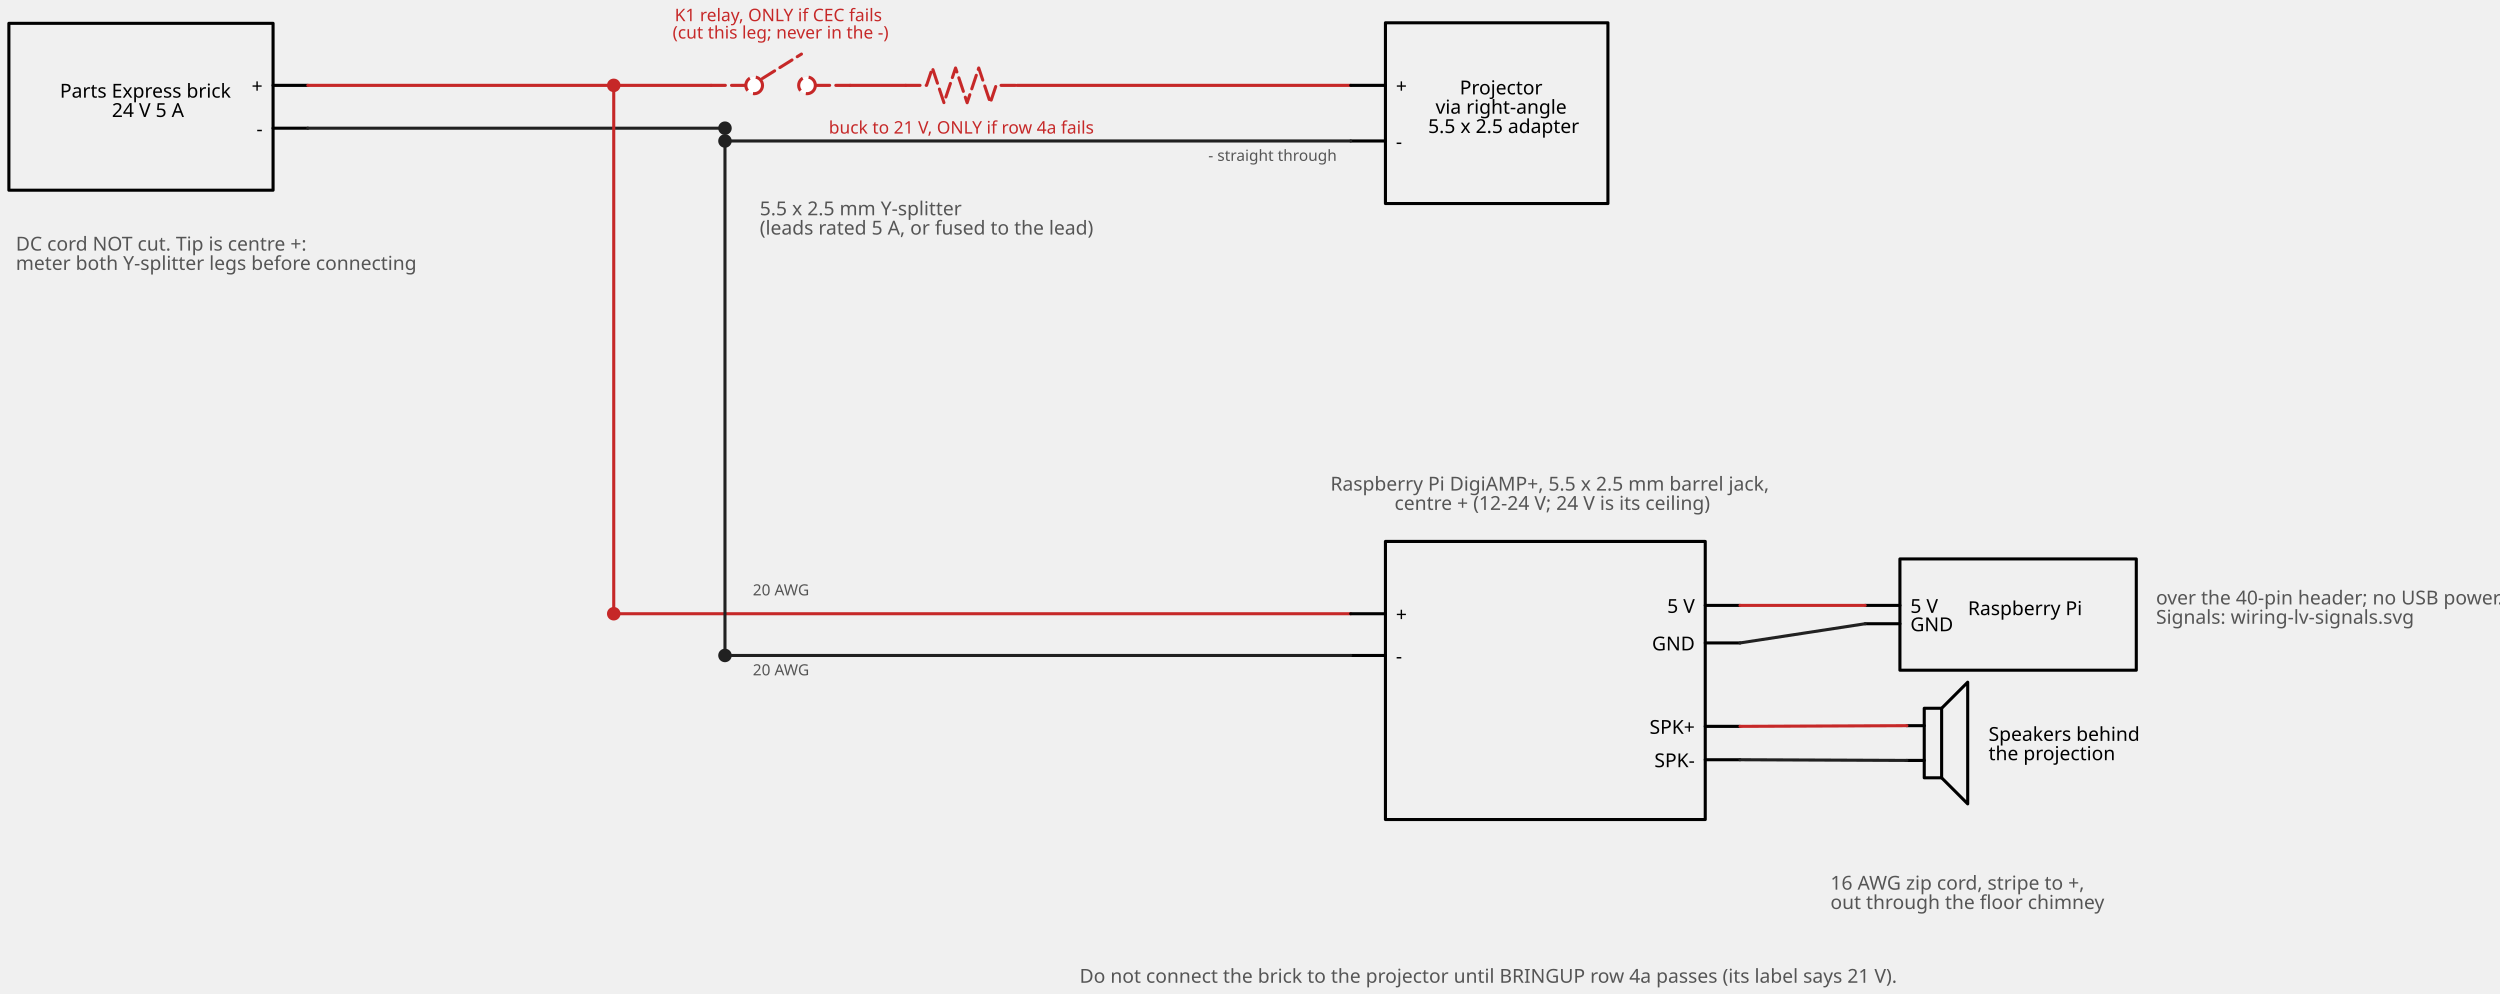
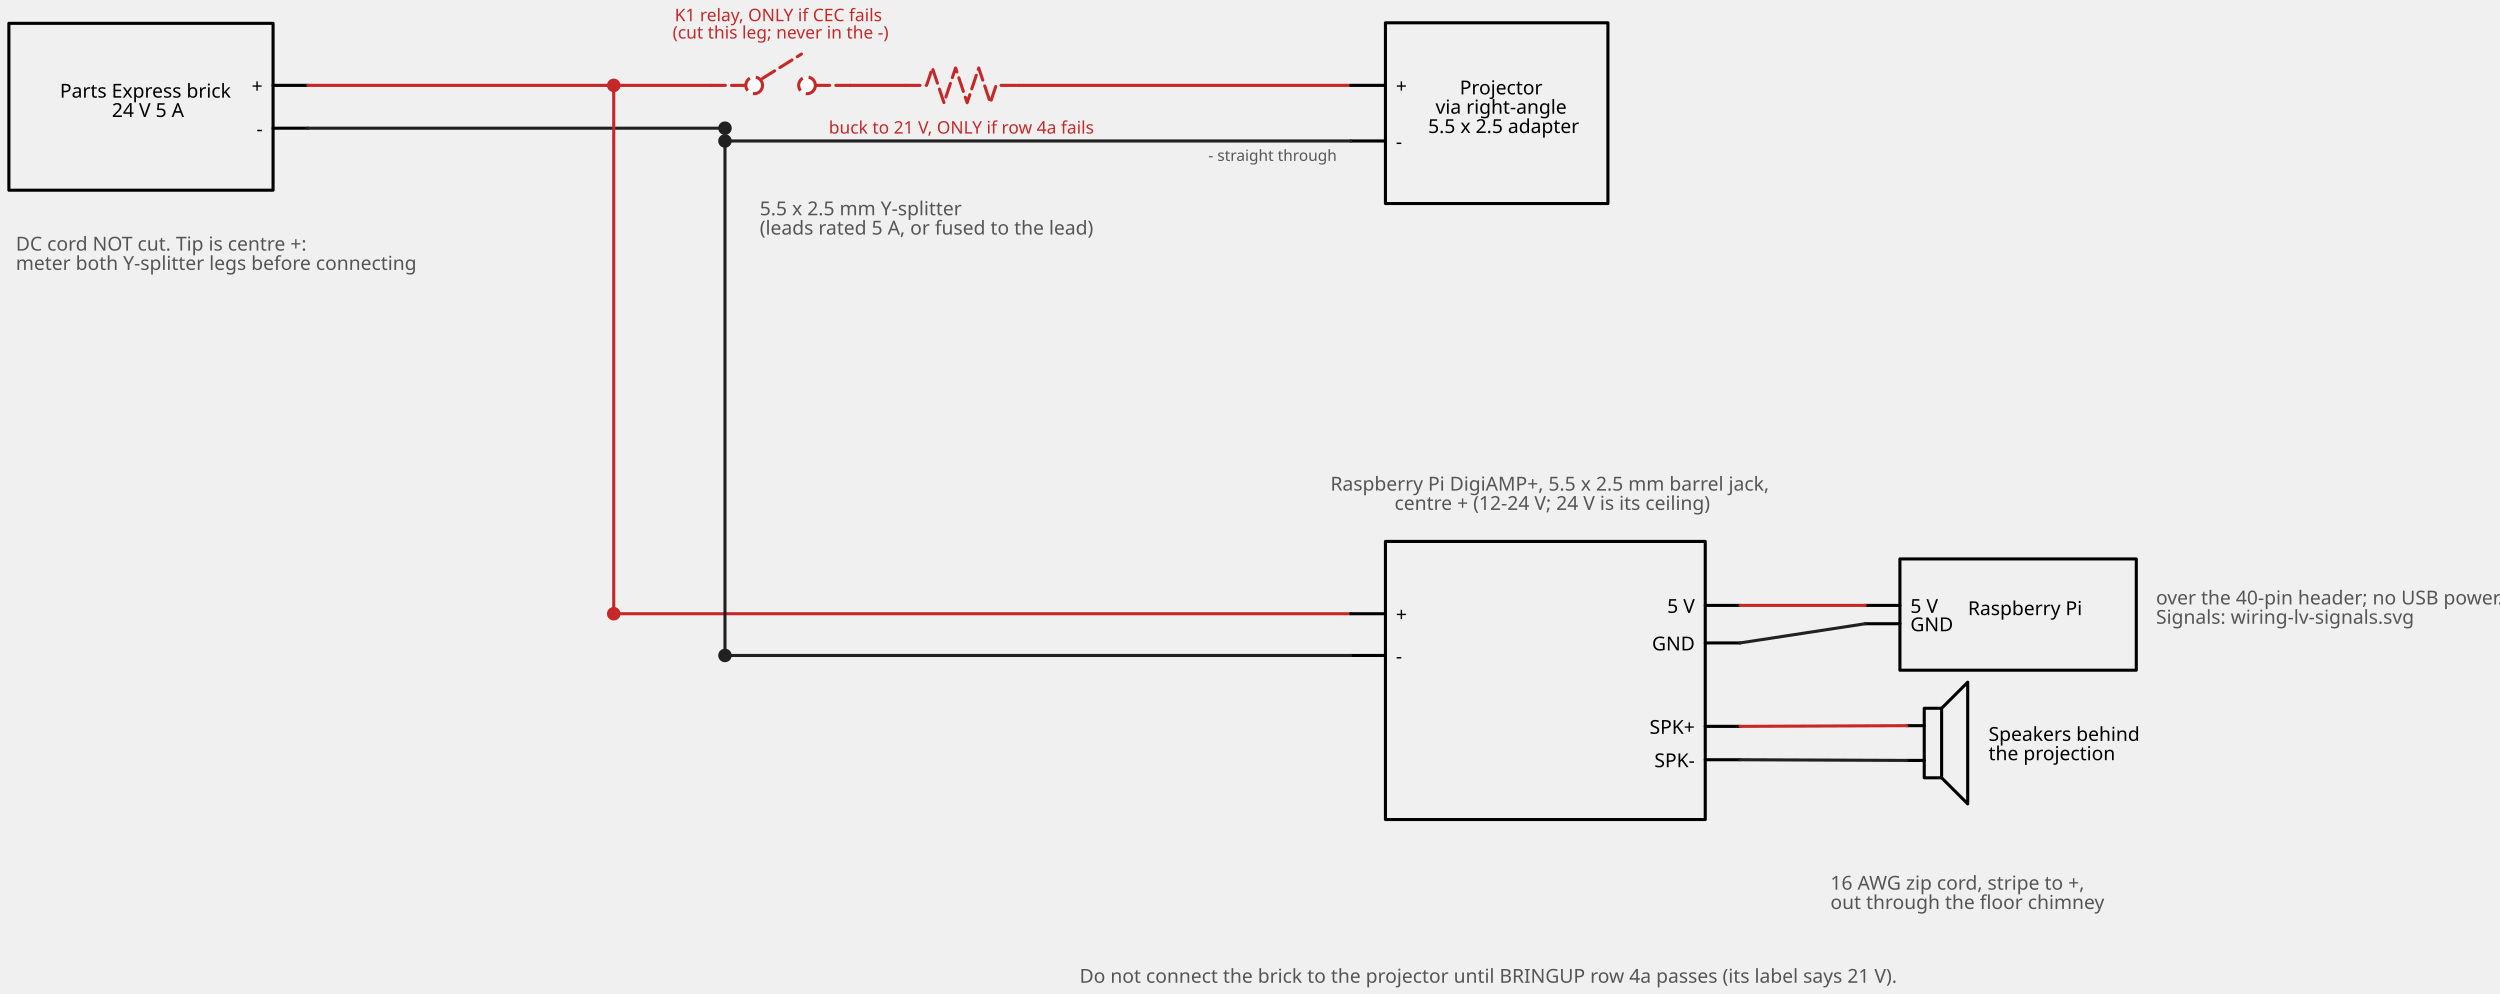
<svg xmlns="http://www.w3.org/2000/svg" xml:lang="en" height="514.615pt" width="1294.533pt" viewBox="-159.4 -65.8 1294.533 514.615">
  <polygon points="837,300.96 837,336.96 846,336.96 846,300.96 " style="stroke:black;fill:none;stroke-width:1.6;stroke-dasharray:-;stroke-linecap:round;stroke-linejoin:round;" />
  <polyline points="846,300.96 859.5,287.46 859.5,350.46 846,336.96 " style="stroke:black;fill:none;stroke-width:1.6;stroke-dasharray:-;stroke-linecap:round;stroke-linejoin:round;" />
  <path d="M -154.8,32.688 L -18,32.688 L -18,-53.712 L -154.8,-53.712 L -154.8,32.688" style="stroke:black;fill:none;stroke-width:1.6;stroke-dasharray:-;stroke-linecap:round;stroke-linejoin:round;" />
  <path d="M -18.0,-21.6 L 0,-21.6" style="stroke:black;fill:none;stroke-width:1.6;stroke-dasharray:-;stroke-linecap:round;stroke-linejoin:round;" />
  <path d="M -18.0,0.576 L 0,0.576" style="stroke:black;fill:none;stroke-width:1.6;stroke-dasharray:-;stroke-linecap:round;stroke-linejoin:round;" />
  <path d="M 0.0,-21.6 L 79.2,-21.6 L 158.4,-21.6" style="stroke:#c62828;fill:none;stroke-width:1.6;stroke-dasharray:-;stroke-linecap:round;stroke-linejoin:round;" />
  <path d="M 0.0,0.576 L 108,0.576 L 216,0.576" style="stroke:#212121;fill:none;stroke-width:1.6;stroke-dasharray:-;stroke-linecap:round;stroke-linejoin:round;" />
  <path d="M 158.4,-21.6 L 183.6,-21.6 L 208.8,-21.6" style="stroke:#c62828;fill:none;stroke-width:1.6;stroke-dasharray:-;stroke-linecap:round;stroke-linejoin:round;" />
  <path d="M 208.8,-21.6 L 226.8,-21.6 M 235.44,-25.2 L 255.6,-37.8 M 262.8,-21.6 L 280.8,-21.6" style="stroke:#c62828;fill:none;stroke-width:1.6;stroke-dasharray:7.4,3.2;stroke-linecap:round;stroke-linejoin:round;" />
  <path d="M 280.8,-21.6 L 295.2,-21.6 L 309.6,-21.6" style="stroke:#c62828;fill:none;stroke-width:1.6;stroke-dasharray:-;stroke-linecap:round;stroke-linejoin:round;" />
  <path d="M 309.6,-21.6 L 320.4,-21.6 L 323.4,-30.6 L 329.4,-12.6 L 335.4,-30.6 L 341.4,-12.6 L 347.4,-30.6 L 353.4,-12.6 L 356.4,-21.6 L 367.2,-21.6" style="stroke:#c62828;fill:none;stroke-width:1.6;stroke-dasharray:7.4,3.2;stroke-linecap:round;stroke-linejoin:round;" />
  <path d="M 367.2,-21.6 L 453.6,-21.6 L 540,-21.6" style="stroke:#c62828;fill:none;stroke-width:1.6;stroke-dasharray:-;stroke-linecap:round;stroke-linejoin:round;" />
  <path d="M 558.0,39.6 L 673.2,39.6 L 673.2,-54 L 558,-54 L 558,39.6" style="stroke:black;fill:none;stroke-width:1.6;stroke-dasharray:-;stroke-linecap:round;stroke-linejoin:round;" />
  <path d="M 558.0,-21.6 L 540,-21.6" style="stroke:black;fill:none;stroke-width:1.6;stroke-dasharray:-;stroke-linecap:round;stroke-linejoin:round;" />
  <path d="M 558.0,7.2 L 540,7.2" style="stroke:black;fill:none;stroke-width:1.6;stroke-dasharray:-;stroke-linecap:round;stroke-linejoin:round;" />
  <path d="M 216.0,7.2 L 378,7.2 L 540,7.2" style="stroke:#212121;fill:none;stroke-width:1.6;stroke-dasharray:-;stroke-linecap:round;stroke-linejoin:round;" />
  <path d="M 158.4,-21.6 L 158.4,115.2 L 158.4,252" style="stroke:#c62828;fill:none;stroke-width:1.6;stroke-dasharray:-;stroke-linecap:round;stroke-linejoin:round;" />
  <path d="M 158.4,252.0 L 349.2,252 L 540,252" style="stroke:#c62828;fill:none;stroke-width:1.6;stroke-dasharray:-;stroke-linecap:round;stroke-linejoin:round;" />
  <path d="M 558.0,358.56 L 723.6,358.56 L 723.6,214.56 L 558,214.56 L 558,358.56" style="stroke:black;fill:none;stroke-width:1.6;stroke-dasharray:-;stroke-linecap:round;stroke-linejoin:round;" />
  <path d="M 558.0,252.0 L 540,252" style="stroke:black;fill:none;stroke-width:1.6;stroke-dasharray:-;stroke-linecap:round;stroke-linejoin:round;" />
  <path d="M 558.0,273.6 L 540,273.6" style="stroke:black;fill:none;stroke-width:1.6;stroke-dasharray:-;stroke-linecap:round;stroke-linejoin:round;" />
  <path d="M 723.6,247.68 L 741.6,247.68" style="stroke:black;fill:none;stroke-width:1.6;stroke-dasharray:-;stroke-linecap:round;stroke-linejoin:round;" />
  <path d="M 723.6,267.12 L 741.6,267.12" style="stroke:black;fill:none;stroke-width:1.6;stroke-dasharray:-;stroke-linecap:round;stroke-linejoin:round;" />
  <path d="M 723.6,310.32 L 741.6,310.32" style="stroke:black;fill:none;stroke-width:1.6;stroke-dasharray:-;stroke-linecap:round;stroke-linejoin:round;" />
  <path d="M 723.6,327.6 L 741.6,327.6" style="stroke:black;fill:none;stroke-width:1.6;stroke-dasharray:-;stroke-linecap:round;stroke-linejoin:round;" />
  <path d="M 216.0,7.2 L 216,140.4 L 216,273.6" style="stroke:#212121;fill:none;stroke-width:1.6;stroke-dasharray:-;stroke-linecap:round;stroke-linejoin:round;" />
  <path d="M 216.0,273.6 L 378,273.6 L 540,273.6" style="stroke:#212121;fill:none;stroke-width:1.6;stroke-dasharray:-;stroke-linecap:round;stroke-linejoin:round;" />
  <path d="M 824.4,281.232 L 946.8,281.232 L 946.8,223.632 L 824.4,223.632 L 824.4,281.232" style="stroke:black;fill:none;stroke-width:1.6;stroke-dasharray:-;stroke-linecap:round;stroke-linejoin:round;" />
  <path d="M 824.4,247.68 L 806.4,247.68" style="stroke:black;fill:none;stroke-width:1.6;stroke-dasharray:-;stroke-linecap:round;stroke-linejoin:round;" />
  <path d="M 824.4,257.184 L 806.4,257.184" style="stroke:black;fill:none;stroke-width:1.6;stroke-dasharray:-;stroke-linecap:round;stroke-linejoin:round;" />
  <path d="M 741.6,247.68 L 774,247.68 L 806.4,247.68" style="stroke:#c62828;fill:none;stroke-width:1.6;stroke-dasharray:-;stroke-linecap:round;stroke-linejoin:round;" />
  <path d="M 741.6,267.12 L 774,262.152 L 806.4,257.184" style="stroke:#212121;fill:none;stroke-width:1.6;stroke-dasharray:-;stroke-linecap:round;stroke-linejoin:round;" />
  <path d="M 828.0,309.96 L 837,309.96" style="stroke:black;fill:none;stroke-width:1.6;stroke-dasharray:-;stroke-linecap:round;stroke-linejoin:round;" />
  <path d="M 828.0,327.96 L 837,327.96" style="stroke:black;fill:none;stroke-width:1.6;stroke-dasharray:-;stroke-linecap:round;stroke-linejoin:round;" />
  <path d="M 741.6,310.32 L 784.8,310.14 L 828,309.96" style="stroke:#c62828;fill:none;stroke-width:1.6;stroke-dasharray:-;stroke-linecap:round;stroke-linejoin:round;" />
  <path d="M 741.6,327.6 L 784.8,327.78 L 828,327.96" style="stroke:#212121;fill:none;stroke-width:1.6;stroke-dasharray:-;stroke-linecap:round;stroke-linejoin:round;" />
  <text x="-23.4" y="-31.6" dominant-baseline="central" fill="black" font-size="10" font-family="sans" text-anchor="end">
    <tspan x="-23.4" dy="10">+</tspan>
  </text>
  <text x="-23.4" y="-9.424" dominant-baseline="central" fill="black" font-size="10" font-family="sans" text-anchor="end">
    <tspan x="-23.4" dy="10">-</tspan>
  </text>
  <text x="-82.8" y="-29.112" dominant-baseline="central" fill="black" font-size="10" font-family="sans" text-anchor="middle">
    <tspan x="-82.8" dy="10">Parts Express brick</tspan>
    <tspan x="-82.8" dy="10">24 V 5 A</tspan>
  </text>
  <text x="-151.2" y="50.088" dominant-baseline="central" fill="#555555" font-size="10" font-family="sans" text-anchor="start">
    <tspan x="-151.2" dy="10">DC cord NOT cut. Tip is centre +:</tspan>
    <tspan x="-151.2" dy="10">meter both Y-splitter legs before connecting</tspan>
  </text>
  <text x="234.0" y="31.8" dominant-baseline="central" fill="#555555" font-size="10" font-family="sans" text-anchor="start">
    <tspan x="234.0" dy="10">5.5 x 2.5 mm Y-splitter</tspan>
    <tspan x="234.0" dy="10">(leads rated 5 A, or fused to the lead)</tspan>
  </text>
  <circle cx="231.12" cy="-21.6" r="4.32" style="stroke:#c62828;fill:white;stroke-width:1.6;stroke-dasharray:7.4,3.2;" />
  <circle cx="258.48" cy="-21.6" r="4.32" style="stroke:#c62828;fill:white;stroke-width:1.6;stroke-dasharray:7.4,3.2;" />
  <text x="244.8" y="-61.2" dominant-baseline="ideographic" fill="#c62828" font-size="9" font-family="sans" text-anchor="middle">
    <tspan x="244.8" dy="9">K1 relay, ONLY if CEC fails</tspan>
    <tspan x="244.8" dy="9">(cut this leg; never in the -)</tspan>
  </text>
  <text x="338.4" y="-12.6" dominant-baseline="hanging" fill="#c62828" font-size="9" font-family="sans" text-anchor="middle">
    <tspan x="338.4" dy="9">buck to 21 V, ONLY if row 4a fails</tspan>
  </text>
  <text x="563.4" y="-31.6" dominant-baseline="central" fill="black" font-size="10" font-family="sans" text-anchor="start">
    <tspan x="563.4" dy="10">+</tspan>
  </text>
  <text x="563.4" y="-2.8" dominant-baseline="central" fill="black" font-size="10" font-family="sans" text-anchor="start">
    <tspan x="563.4" dy="10">-</tspan>
  </text>
  <text x="619.2" y="-30.8" dominant-baseline="central" fill="black" font-size="10" font-family="sans" text-anchor="middle">
    <tspan x="619.2" dy="10">Projector</tspan>
    <tspan x="619.2" dy="10">via right-angle</tspan>
    <tspan x="619.2" dy="10">5.5 x 2.5 adapter</tspan>
  </text>
  <text x="532.8" y="6.4" dominant-baseline="central" fill="#555555" font-size="8" font-family="sans" text-anchor="end">
    <tspan x="532.8" dy="8">- straight through</tspan>
  </text>
-   <text x="230.4" y="231.4" dominant-baseline="central" fill="#555555" font-size="8" font-family="sans" text-anchor="start">
-     <tspan x="230.4" dy="8">20 AWG</tspan>
-   </text>
  <text x="563.4" y="242.0" dominant-baseline="central" fill="black" font-size="10" font-family="sans" text-anchor="start">
    <tspan x="563.4" dy="10">+</tspan>
  </text>
  <text x="563.4" y="263.6" dominant-baseline="central" fill="black" font-size="10" font-family="sans" text-anchor="start">
    <tspan x="563.4" dy="10">-</tspan>
  </text>
  <text x="718.2" y="237.68" dominant-baseline="central" fill="black" font-size="10" font-family="sans" text-anchor="end">
    <tspan x="718.2" dy="10">5 V</tspan>
  </text>
  <text x="718.2" y="257.12" dominant-baseline="central" fill="black" font-size="10" font-family="sans" text-anchor="end">
    <tspan x="718.2" dy="10">GND</tspan>
  </text>
  <text x="718.2" y="300.32" dominant-baseline="central" fill="black" font-size="10" font-family="sans" text-anchor="end">
    <tspan x="718.2" dy="10">SPK+</tspan>
  </text>
  <text x="718.2" y="317.6" dominant-baseline="central" fill="black" font-size="10" font-family="sans" text-anchor="end">
    <tspan x="718.2" dy="10">SPK-</tspan>
  </text>
  <text x="644.4" y="174.36" dominant-baseline="central" fill="#555555" font-size="10" font-family="sans" text-anchor="middle">
    <tspan x="644.4" dy="10">Raspberry Pi DigiAMP+, 5.5 x 2.5 mm barrel jack,</tspan>
    <tspan x="644.4" dy="10">centre + (12-24 V; 24 V is its ceiling)</tspan>
-   </text>
-   <text x="230.4" y="272.8" dominant-baseline="central" fill="#555555" font-size="8" font-family="sans" text-anchor="start">
-     <tspan x="230.4" dy="8">20 AWG</tspan>
  </text>
  <text x="829.8" y="237.68" dominant-baseline="central" fill="black" font-size="10" font-family="sans" text-anchor="start">
    <tspan x="829.8" dy="10">5 V</tspan>
  </text>
  <text x="829.8" y="247.184" dominant-baseline="central" fill="black" font-size="10" font-family="sans" text-anchor="start">
    <tspan x="829.8" dy="10">GND</tspan>
  </text>
  <text x="889.2" y="238.832" dominant-baseline="central" fill="black" font-size="10" font-family="sans" text-anchor="middle">
    <tspan x="889.2" dy="10">Raspberry Pi</tspan>
  </text>
  <text x="957.013" y="233.328" dominant-baseline="central" fill="#555555" font-size="10" font-family="sans" text-anchor="start">
    <tspan x="957.013" dy="10">over the 40-pin header; no USB power.</tspan>
    <tspan x="957.013" dy="10">Signals: wiring-lv-signals.svg</tspan>
  </text>
  <text x="870.3" y="303.96" dominant-baseline="central" fill="black" font-size="10" font-family="sans" text-anchor="start">
    <tspan x="870.3" dy="10">Speakers behind</tspan>
    <tspan x="870.3" dy="10">the projection</tspan>
  </text>
  <text x="788.415" y="381.015" dominant-baseline="central" fill="#555555" font-size="10" font-family="sans" text-anchor="start">
    <tspan x="788.415" dy="10">16 AWG zip cord, stripe to +,</tspan>
    <tspan x="788.415" dy="10">out through the floor chimney</tspan>
  </text>
  <text x="399.615" y="429.215" dominant-baseline="central" fill="#555555" font-size="10" font-family="sans" text-anchor="start">
    <tspan x="399.615" dy="10">Do not connect the brick to the projector until BRINGUP row 4a passes (its label says 21 V).</tspan>
  </text>
  <circle cx="158.4" cy="-21.6" r="2.7" style="stroke:#c62828;fill:#c62828;stroke-width:1.6;stroke-dasharray:-;" />
  <circle cx="216" cy="0.576" r="2.7" style="stroke:#212121;fill:#212121;stroke-width:1.6;stroke-dasharray:-;" />
  <circle cx="216" cy="7.2" r="2.7" style="stroke:#212121;fill:#212121;stroke-width:1.6;stroke-dasharray:-;" />
  <circle cx="158.4" cy="252" r="2.7" style="stroke:#c62828;fill:#c62828;stroke-width:1.6;stroke-dasharray:-;" />
  <circle cx="216" cy="273.6" r="2.7" style="stroke:#212121;fill:#212121;stroke-width:1.6;stroke-dasharray:-;" />
</svg>
